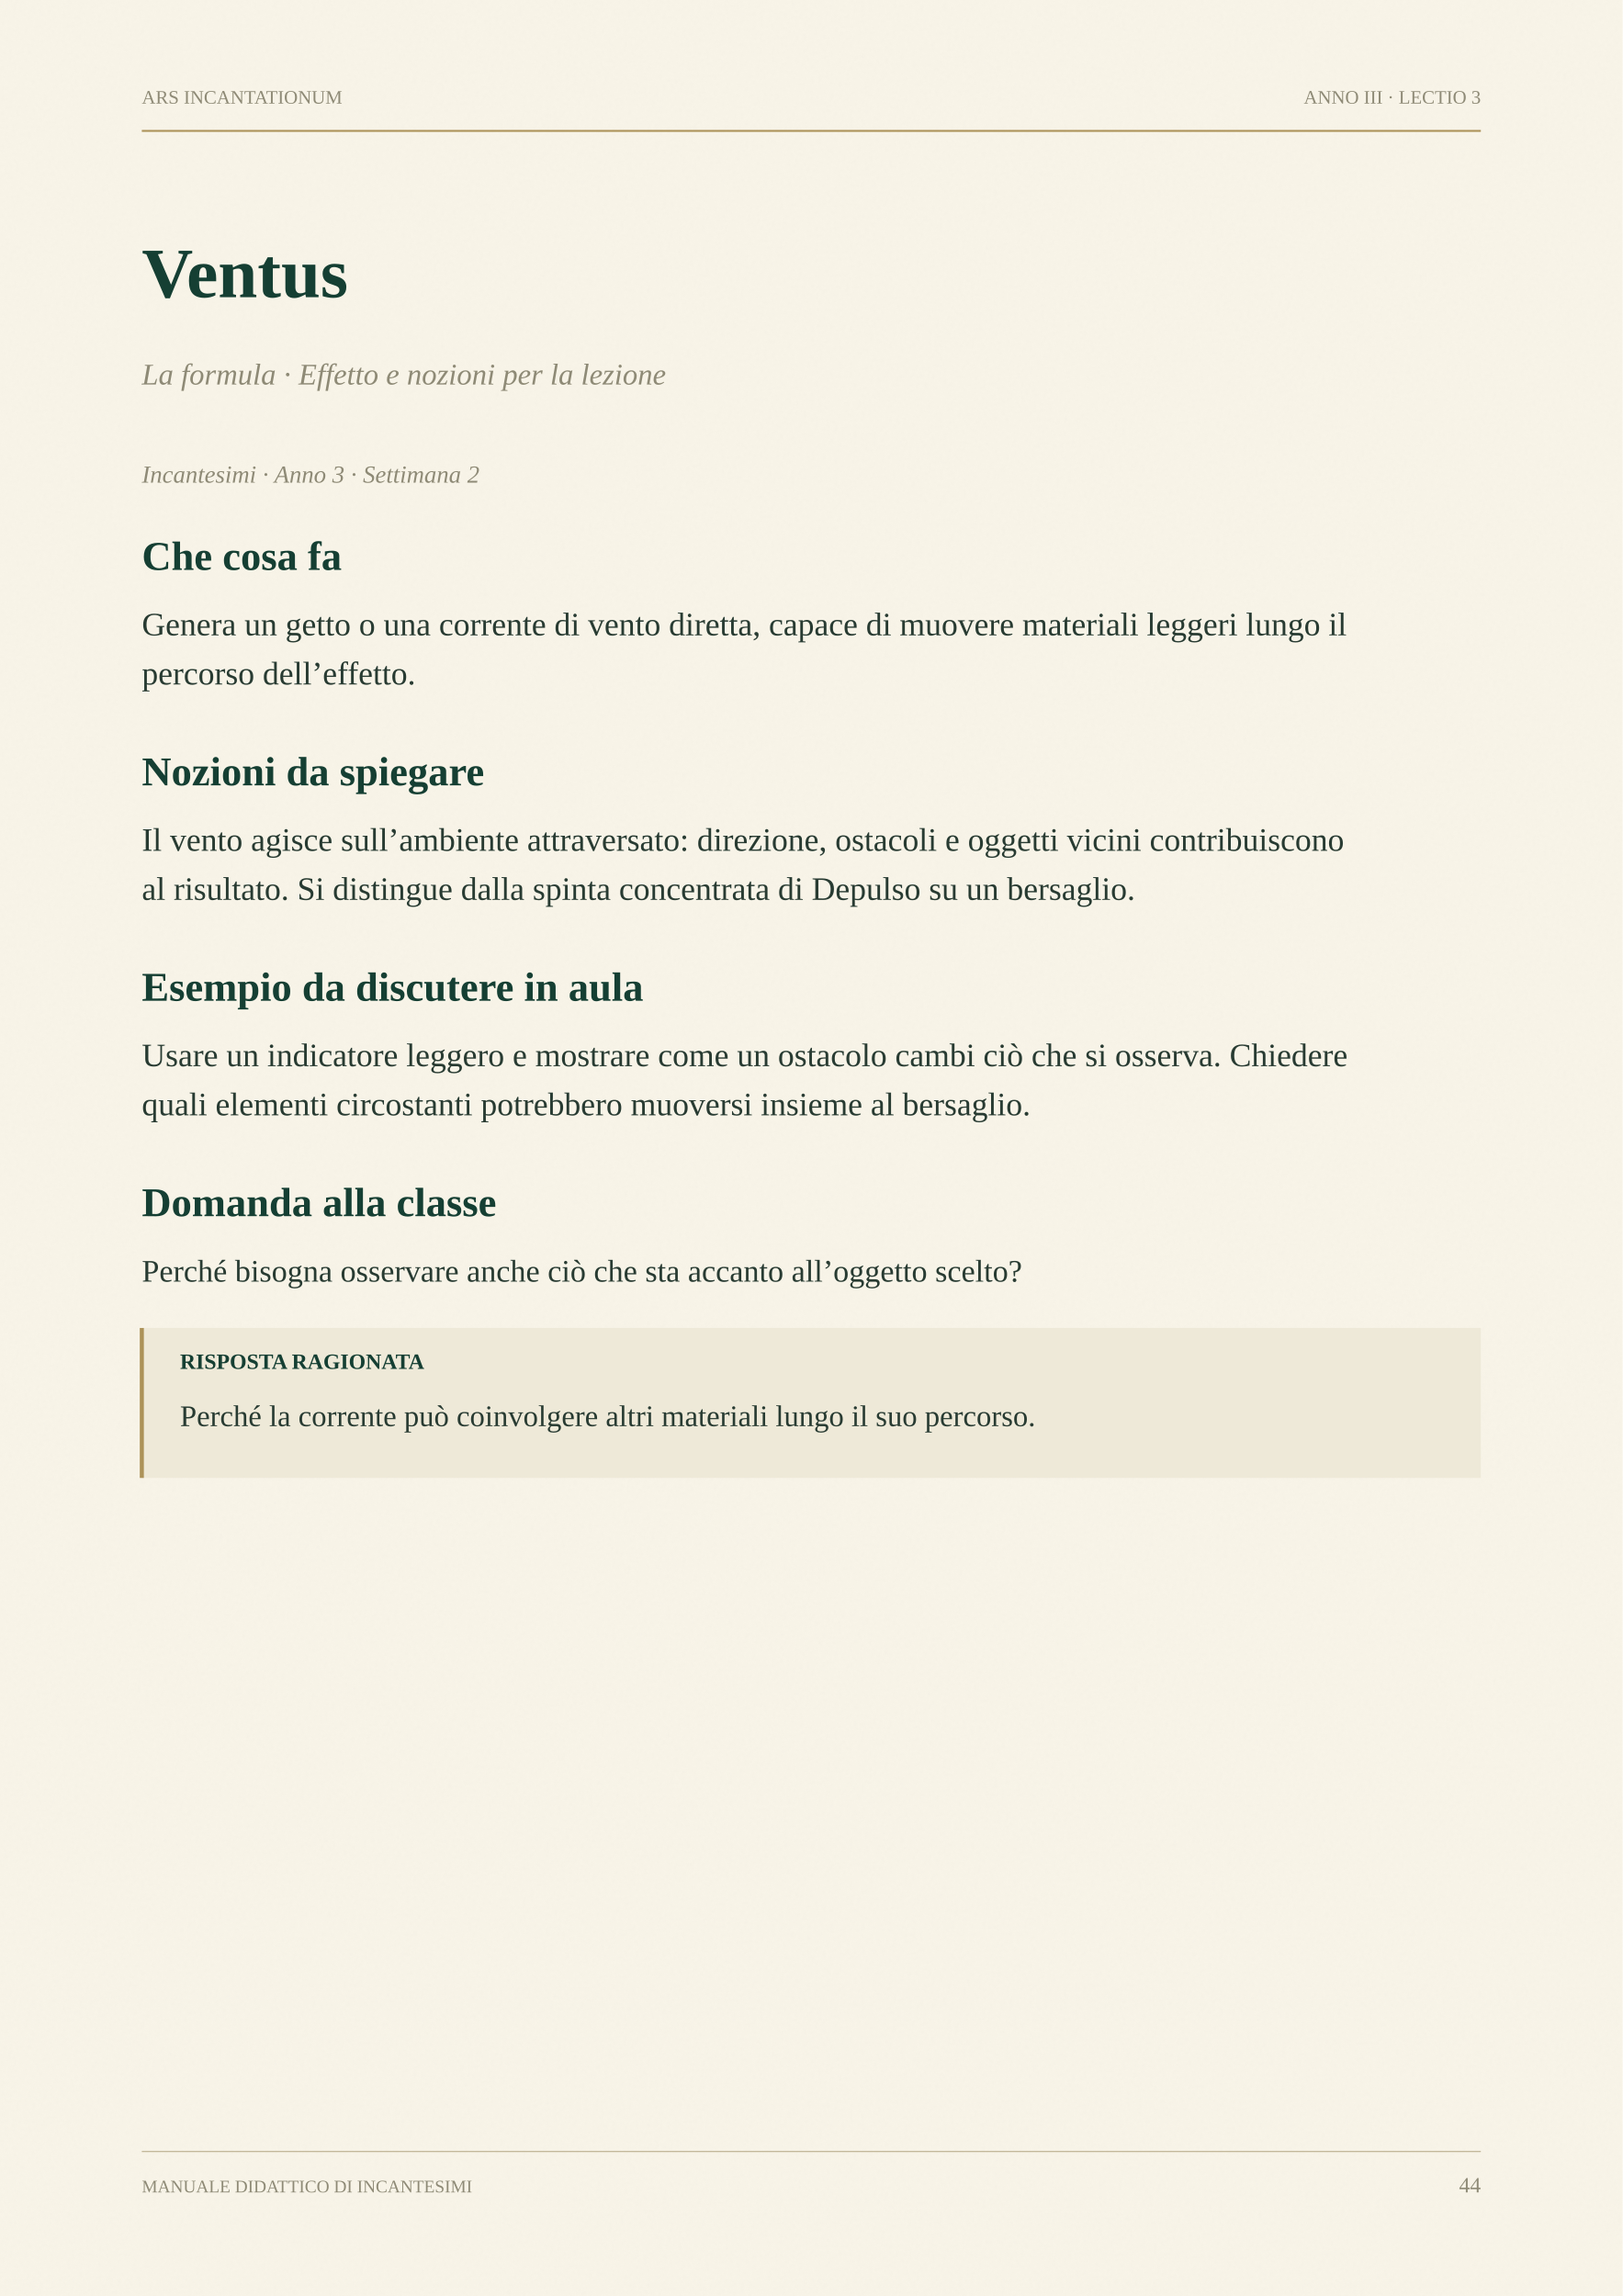
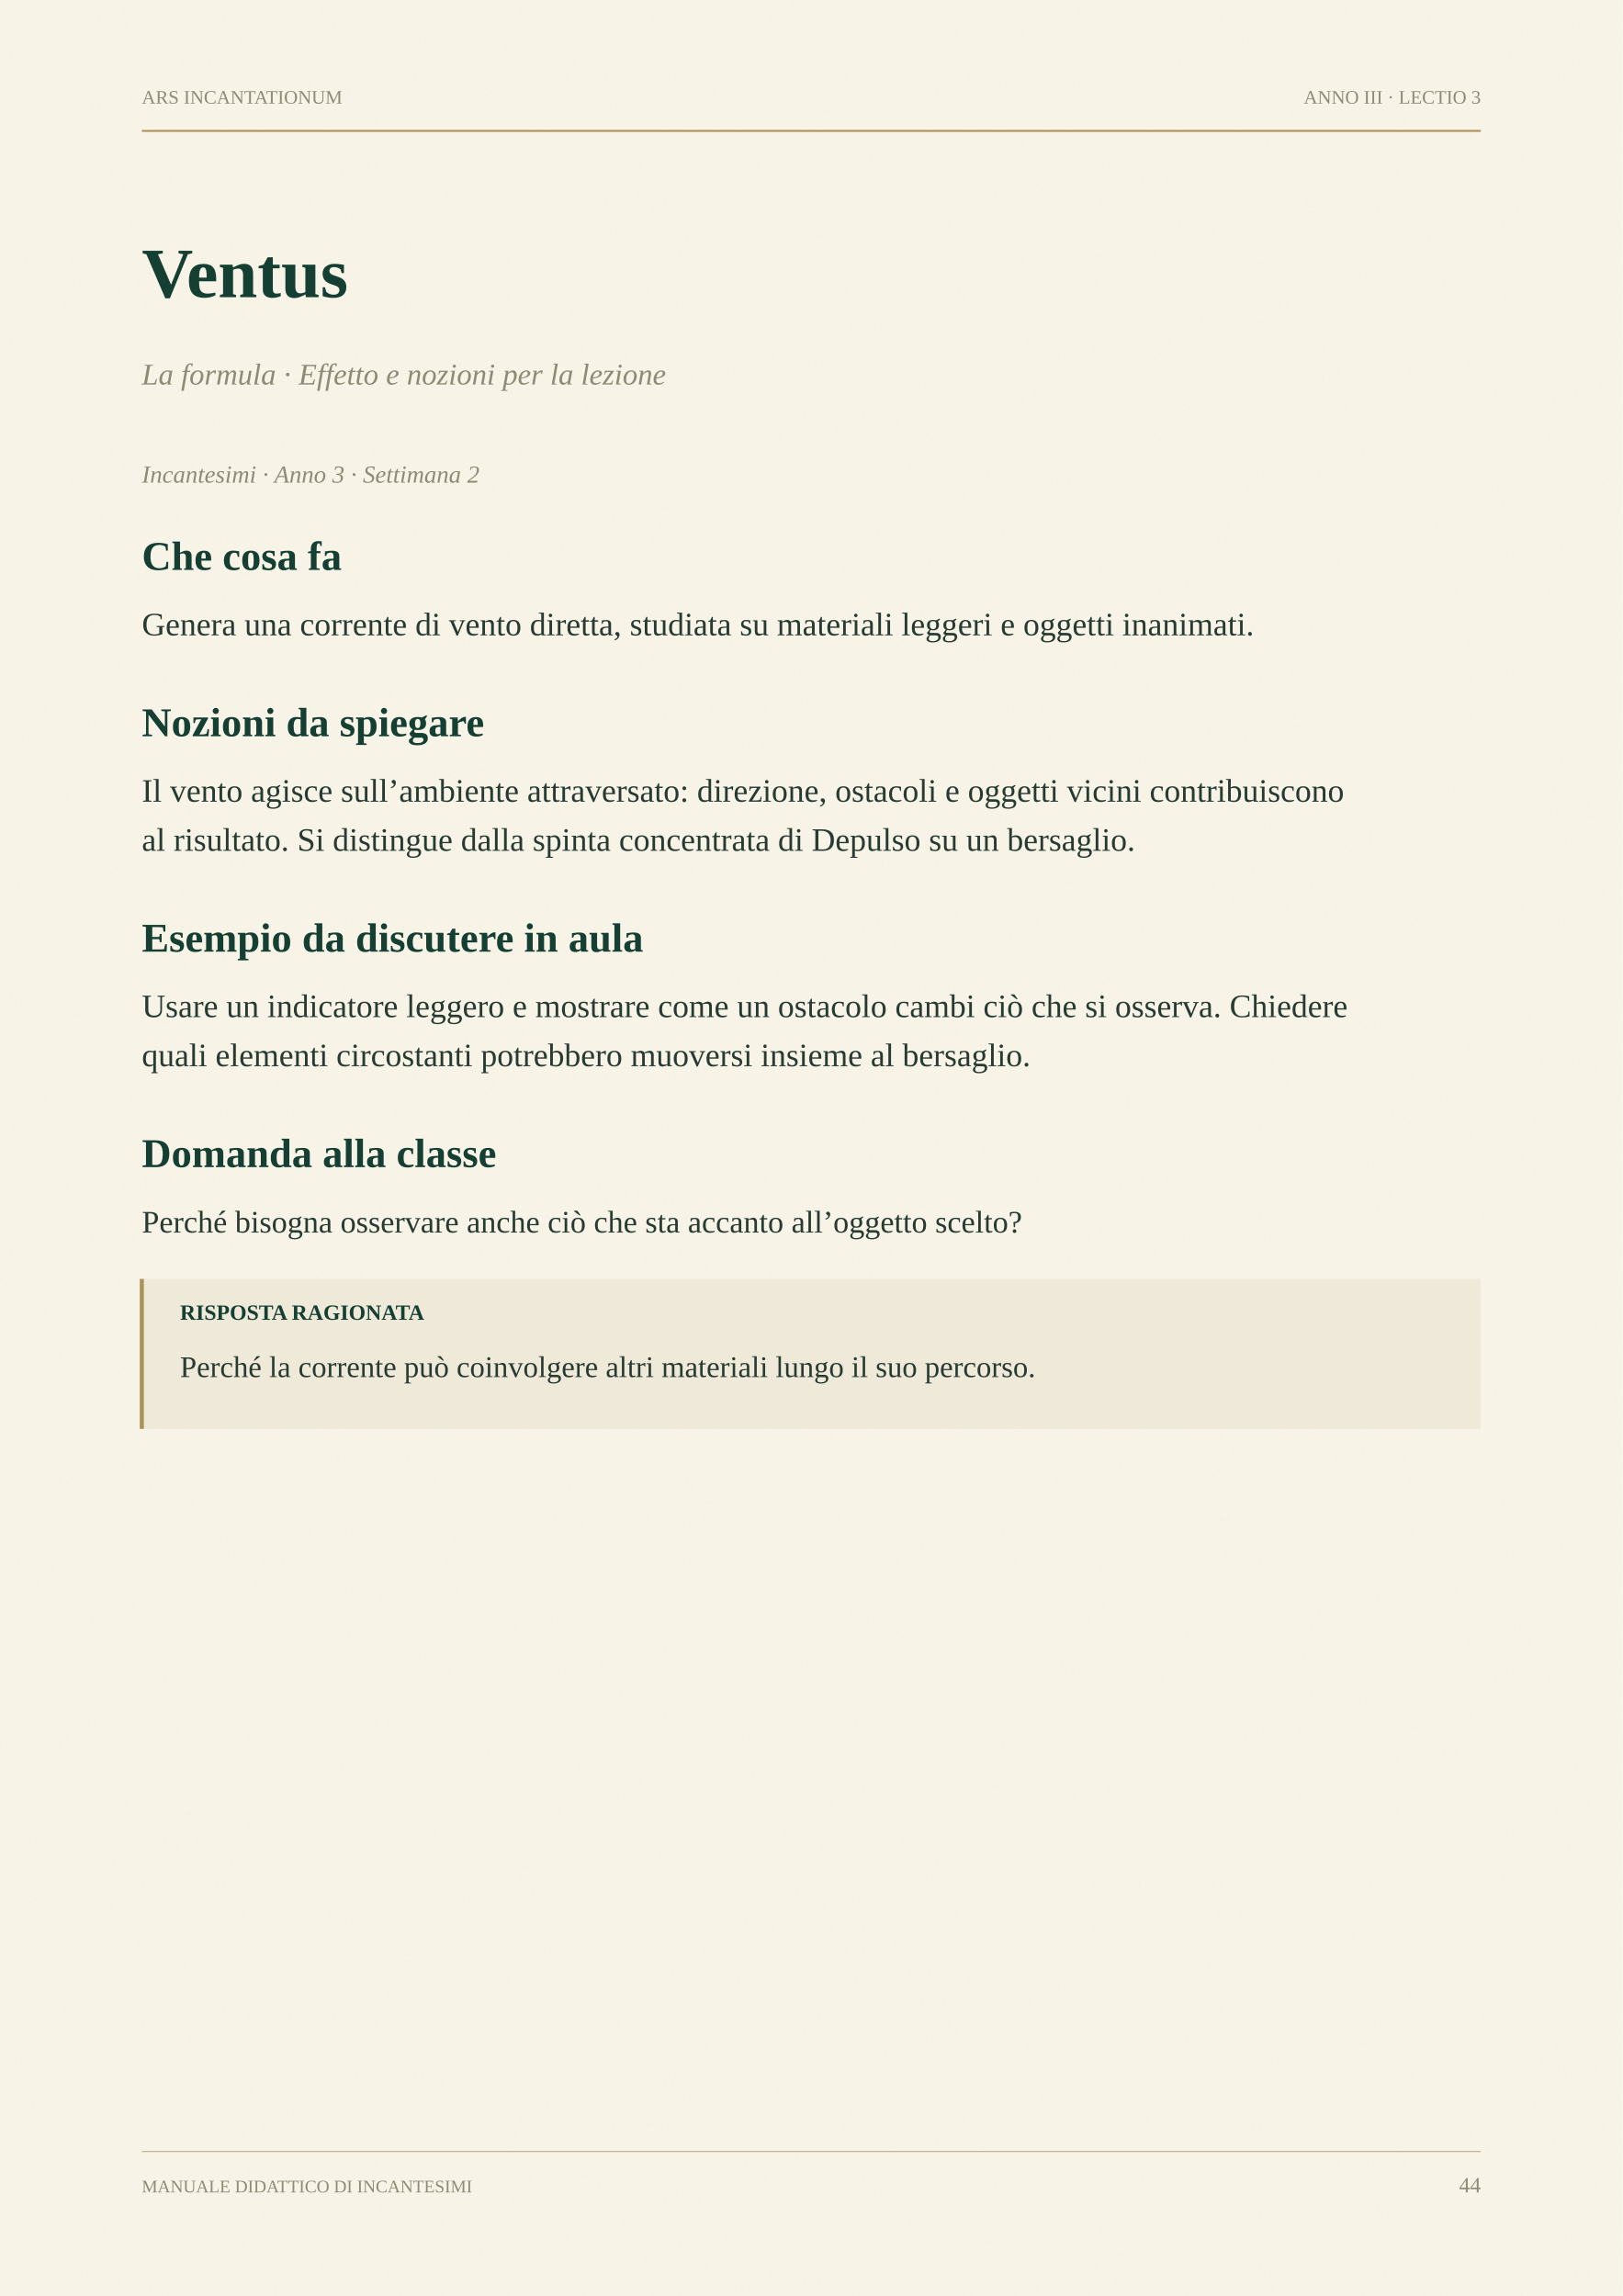
<svg xmlns="http://www.w3.org/2000/svg" width="595" height="842" viewBox="0 0 595 842">
  <defs>
    <filter id="grain">
      <feTurbulence type="fractalNoise" baseFrequency=".7" numOctaves="3" stitchTiles="stitch" />
      <feColorMatrix type="saturate" values="0" />
    </filter>
    <pattern id="paper" width="595" height="842" patternUnits="userSpaceOnUse">
      <rect width="595" height="842" filter="url(#grain)" opacity=".17" />
    </pattern>
    <linearGradient id="leather">
      <stop stop-color="#06271b" />
      <stop offset=".12" stop-color="#17583a" />
      <stop offset=".6" stop-color="#0c402a" />
      <stop offset="1" stop-color="#042015" />
    </linearGradient>
  </defs>
  <rect width="595" height="842" fill="#f8f4e8" />
  <rect width="595" height="842" fill="url(#paper)" opacity=".17" />
  <text x="52" y="38" font-family="Georgia, Times New Roman, serif" font-size="7" fill="#8e8a76">ARS INCANTATIONUM</text>
  <text x="543" y="38" font-family="Georgia, Times New Roman, serif" font-size="7" fill="#8e8a76" text-anchor="end">ANNO III · LECTIO 3</text>
  <path d="M52 48H543" stroke="#ac9258" stroke-width=".7" />
  <text x="52" y="109" font-family="Georgia, Times New Roman, serif" font-size="26" fill="#153f33" font-weight="bold">Ventus</text>
  <text x="52" y="141" font-family="Georgia, Times New Roman, serif" font-size="11" fill="#8e8a76" font-style="italic">La formula · Effetto e nozioni per la lezione</text>
  <text x="52" y="177" font-family="Georgia, Times New Roman, serif" font-size="9" fill="#8e8a76" font-style="italic">Incantesimi · Anno 3 · Settimana 2</text>
  <text x="52" y="209" font-family="Georgia, Times New Roman, serif" font-size="15" fill="#153f33" font-weight="bold">Che cosa fa</text>
-   <text x="52" y="233" font-family="Georgia, Times New Roman, serif" font-size="12" fill="#283b32">Genera un getto o una corrente di vento diretta, capace di muovere materiali leggeri lungo il</text>
-   <text x="52" y="251" font-family="Georgia, Times New Roman, serif" font-size="12" fill="#283b32">percorso dell’effetto.</text>
-   <text x="52" y="288" font-family="Georgia, Times New Roman, serif" font-size="15" fill="#153f33" font-weight="bold">Nozioni da spiegare</text>
-   <text x="52" y="312" font-family="Georgia, Times New Roman, serif" font-size="12" fill="#283b32">Il vento agisce sull’ambiente attraversato: direzione, ostacoli e oggetti vicini contribuiscono</text>
-   <text x="52" y="330" font-family="Georgia, Times New Roman, serif" font-size="12" fill="#283b32">al risultato. Si distingue dalla spinta concentrata di Depulso su un bersaglio.</text>
-   <text x="52" y="367" font-family="Georgia, Times New Roman, serif" font-size="15" fill="#153f33" font-weight="bold">Esempio da discutere in aula</text>
-   <text x="52" y="391" font-family="Georgia, Times New Roman, serif" font-size="12" fill="#283b32">Usare un indicatore leggero e mostrare come un ostacolo cambi ciò che si osserva. Chiedere</text>
-   <text x="52" y="409" font-family="Georgia, Times New Roman, serif" font-size="12" fill="#283b32">quali elementi circostanti potrebbero muoversi insieme al bersaglio.</text>
-   <text x="52" y="446" font-family="Georgia, Times New Roman, serif" font-size="15" fill="#153f33" font-weight="bold">Domanda alla classe</text>
-   <text x="52" y="470" font-family="Georgia, Times New Roman, serif" font-size="11.5" fill="#283b32">Perché bisogna osservare anche ciò che sta accanto all’oggetto scelto?</text>
-   <rect x="52" y="487" width="491" height="55" fill="#eee9d8" />
-   <path d="M52 487v55" stroke="#ac9258" stroke-width="1.5" />
-   <text x="66" y="502" font-family="Georgia, Times New Roman, serif" font-size="8" fill="#153f33" font-weight="bold">RISPOSTA RAGIONATA</text>
-   <text x="66" y="523" font-family="Georgia, Times New Roman, serif" font-size="11" fill="#283b32">Perché la corrente può coinvolgere altri materiali lungo il suo percorso.</text>
+   <text x="52" y="233" font-family="Georgia, Times New Roman, serif" font-size="12" fill="#283b32">Genera una corrente di vento diretta, studiata su materiali leggeri e oggetti inanimati.</text>
+   <text x="52" y="270" font-family="Georgia, Times New Roman, serif" font-size="15" fill="#153f33" font-weight="bold">Nozioni da spiegare</text>
+   <text x="52" y="294" font-family="Georgia, Times New Roman, serif" font-size="12" fill="#283b32">Il vento agisce sull’ambiente attraversato: direzione, ostacoli e oggetti vicini contribuiscono</text>
+   <text x="52" y="312" font-family="Georgia, Times New Roman, serif" font-size="12" fill="#283b32">al risultato. Si distingue dalla spinta concentrata di Depulso su un bersaglio.</text>
+   <text x="52" y="349" font-family="Georgia, Times New Roman, serif" font-size="15" fill="#153f33" font-weight="bold">Esempio da discutere in aula</text>
+   <text x="52" y="373" font-family="Georgia, Times New Roman, serif" font-size="12" fill="#283b32">Usare un indicatore leggero e mostrare come un ostacolo cambi ciò che si osserva. Chiedere</text>
+   <text x="52" y="391" font-family="Georgia, Times New Roman, serif" font-size="12" fill="#283b32">quali elementi circostanti potrebbero muoversi insieme al bersaglio.</text>
+   <text x="52" y="428" font-family="Georgia, Times New Roman, serif" font-size="15" fill="#153f33" font-weight="bold">Domanda alla classe</text>
+   <text x="52" y="452" font-family="Georgia, Times New Roman, serif" font-size="11.5" fill="#283b32">Perché bisogna osservare anche ciò che sta accanto all’oggetto scelto?</text>
+   <rect x="52" y="469" width="491" height="55" fill="#eee9d8" />
+   <path d="M52 469v55" stroke="#ac9258" stroke-width="1.5" />
+   <text x="66" y="484" font-family="Georgia, Times New Roman, serif" font-size="8" fill="#153f33" font-weight="bold">RISPOSTA RAGIONATA</text>
+   <text x="66" y="505" font-family="Georgia, Times New Roman, serif" font-size="11" fill="#283b32">Perché la corrente può coinvolgere altri materiali lungo il suo percorso.</text>
  <path d="M52 789H543" stroke="#c3b89b" stroke-width=".45" />
  <text x="52" y="804" font-family="Georgia, Times New Roman, serif" font-size="6.5" fill="#8e8a76">MANUALE DIDATTICO DI INCANTESIMI</text>
  <text x="543" y="804" font-family="Georgia, Times New Roman, serif" font-size="8" fill="#8e8a76" text-anchor="end">44</text>
</svg>
